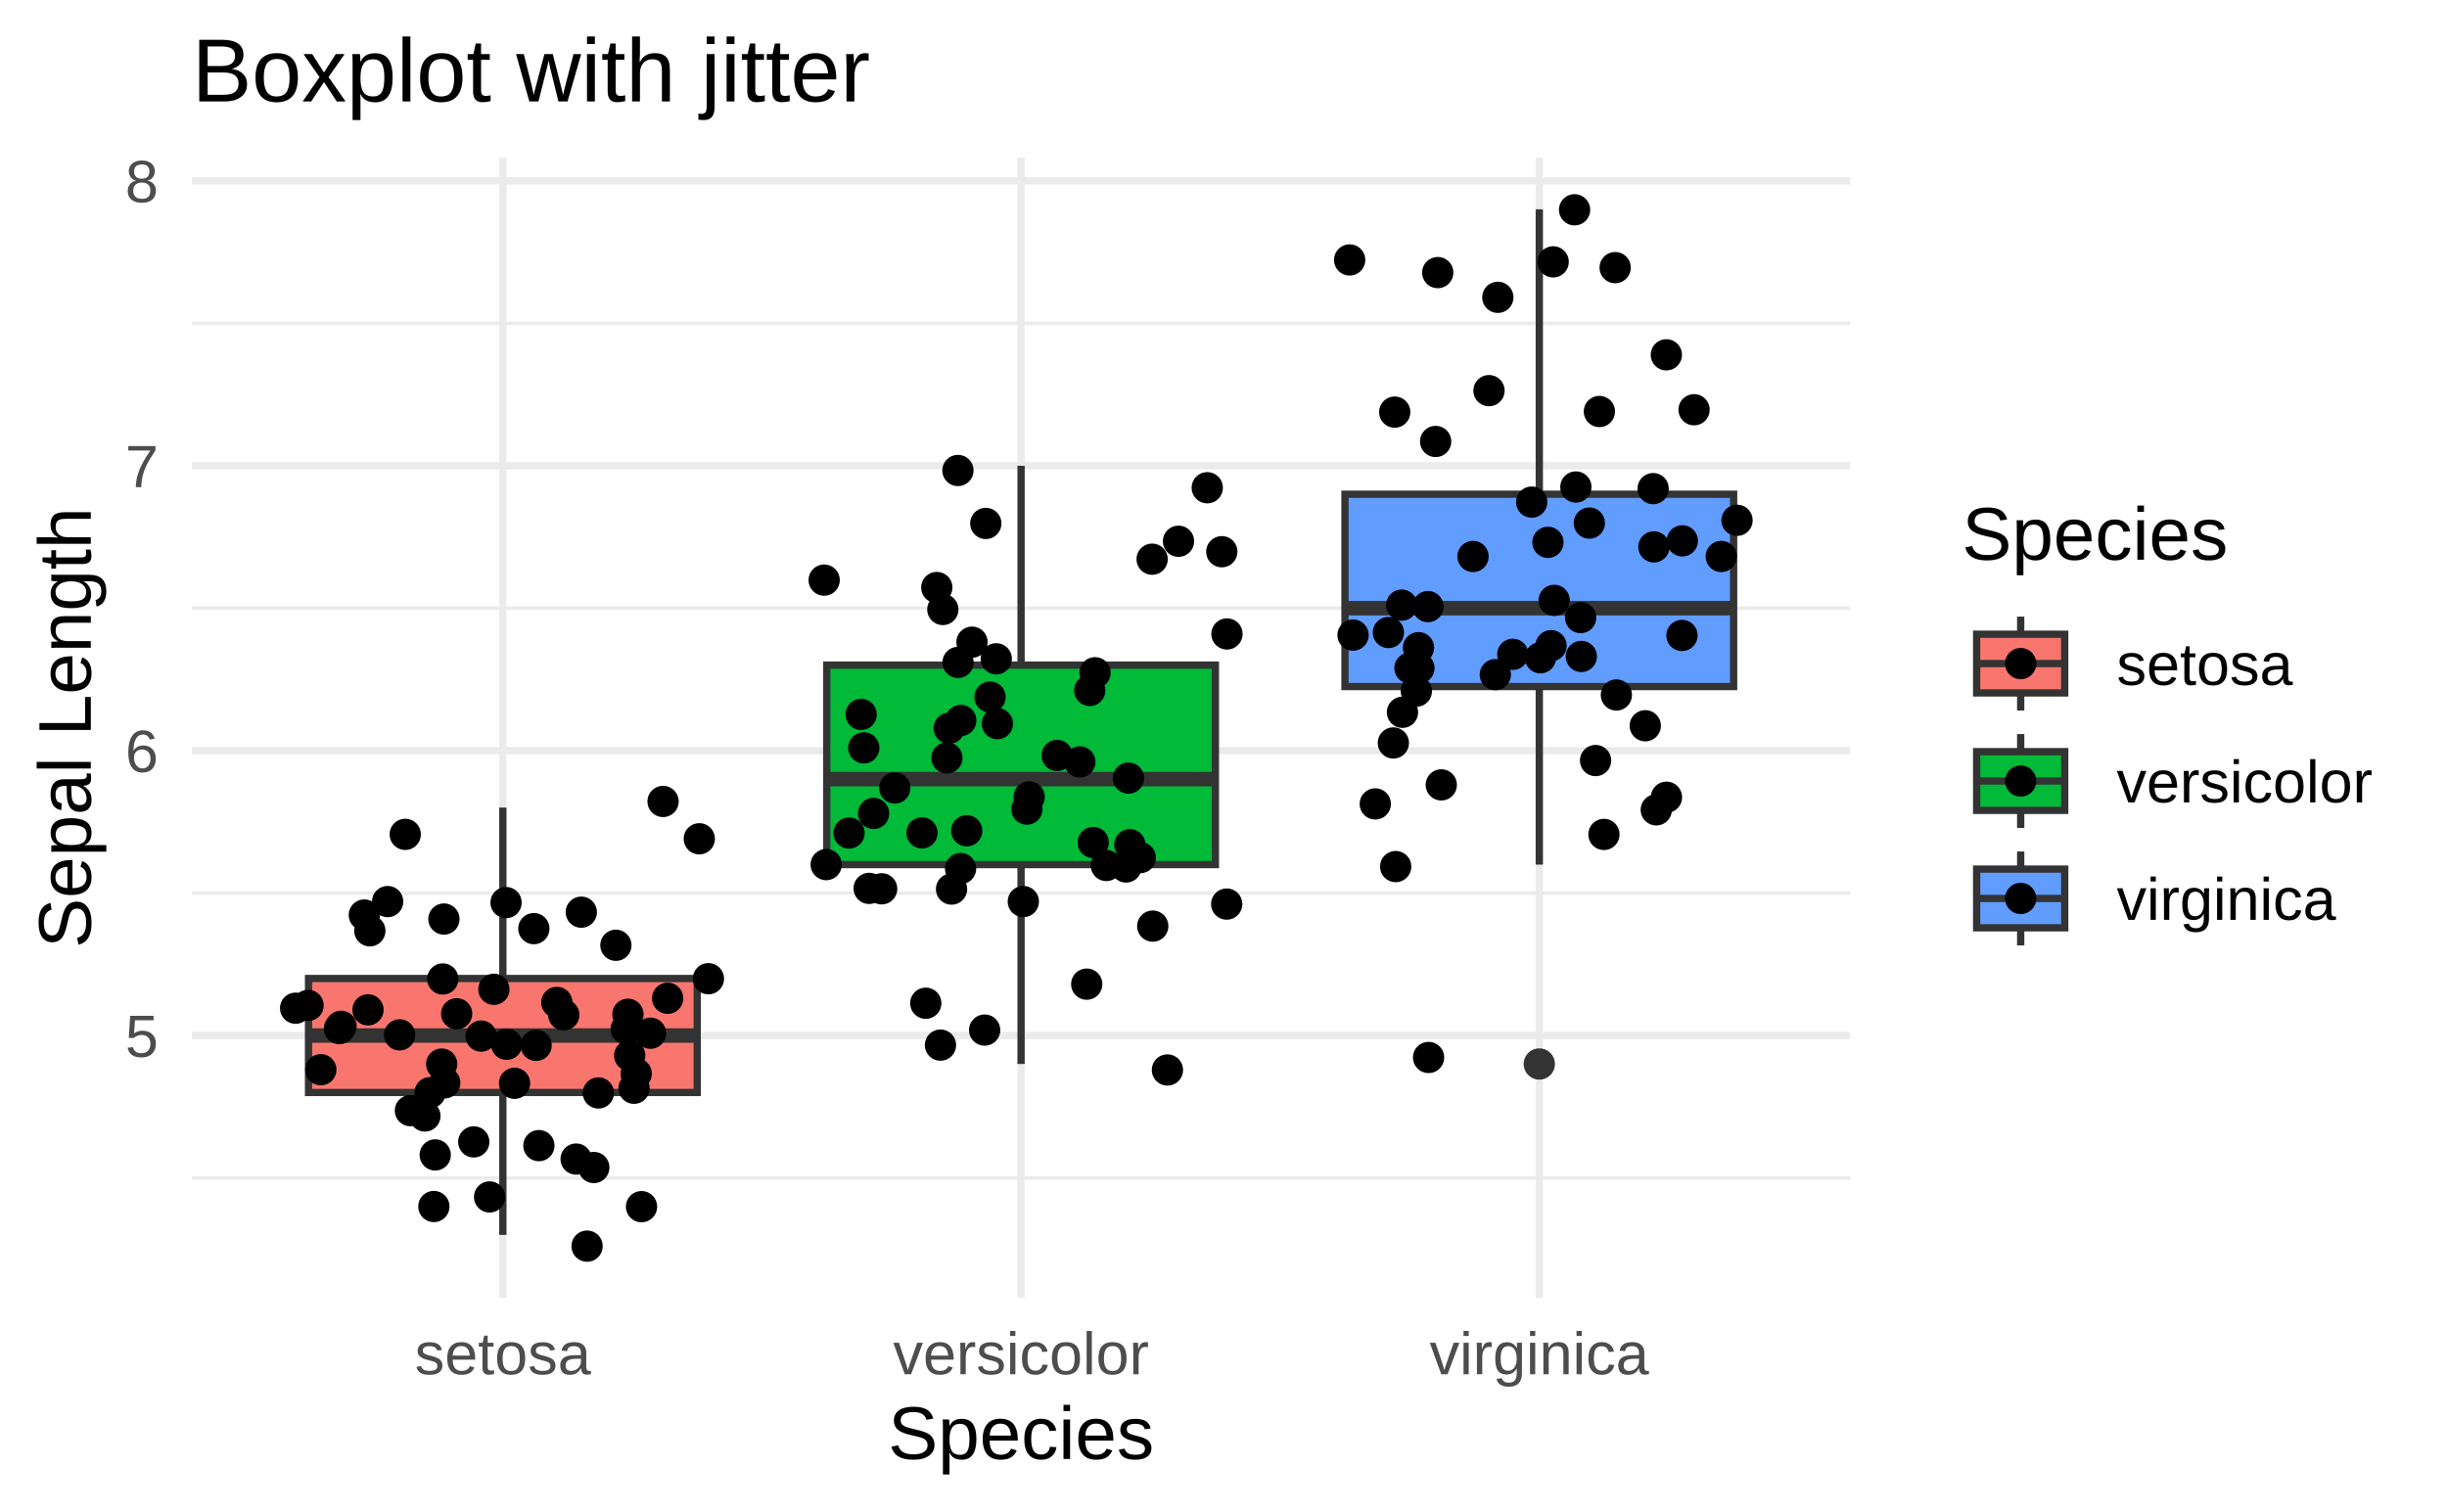
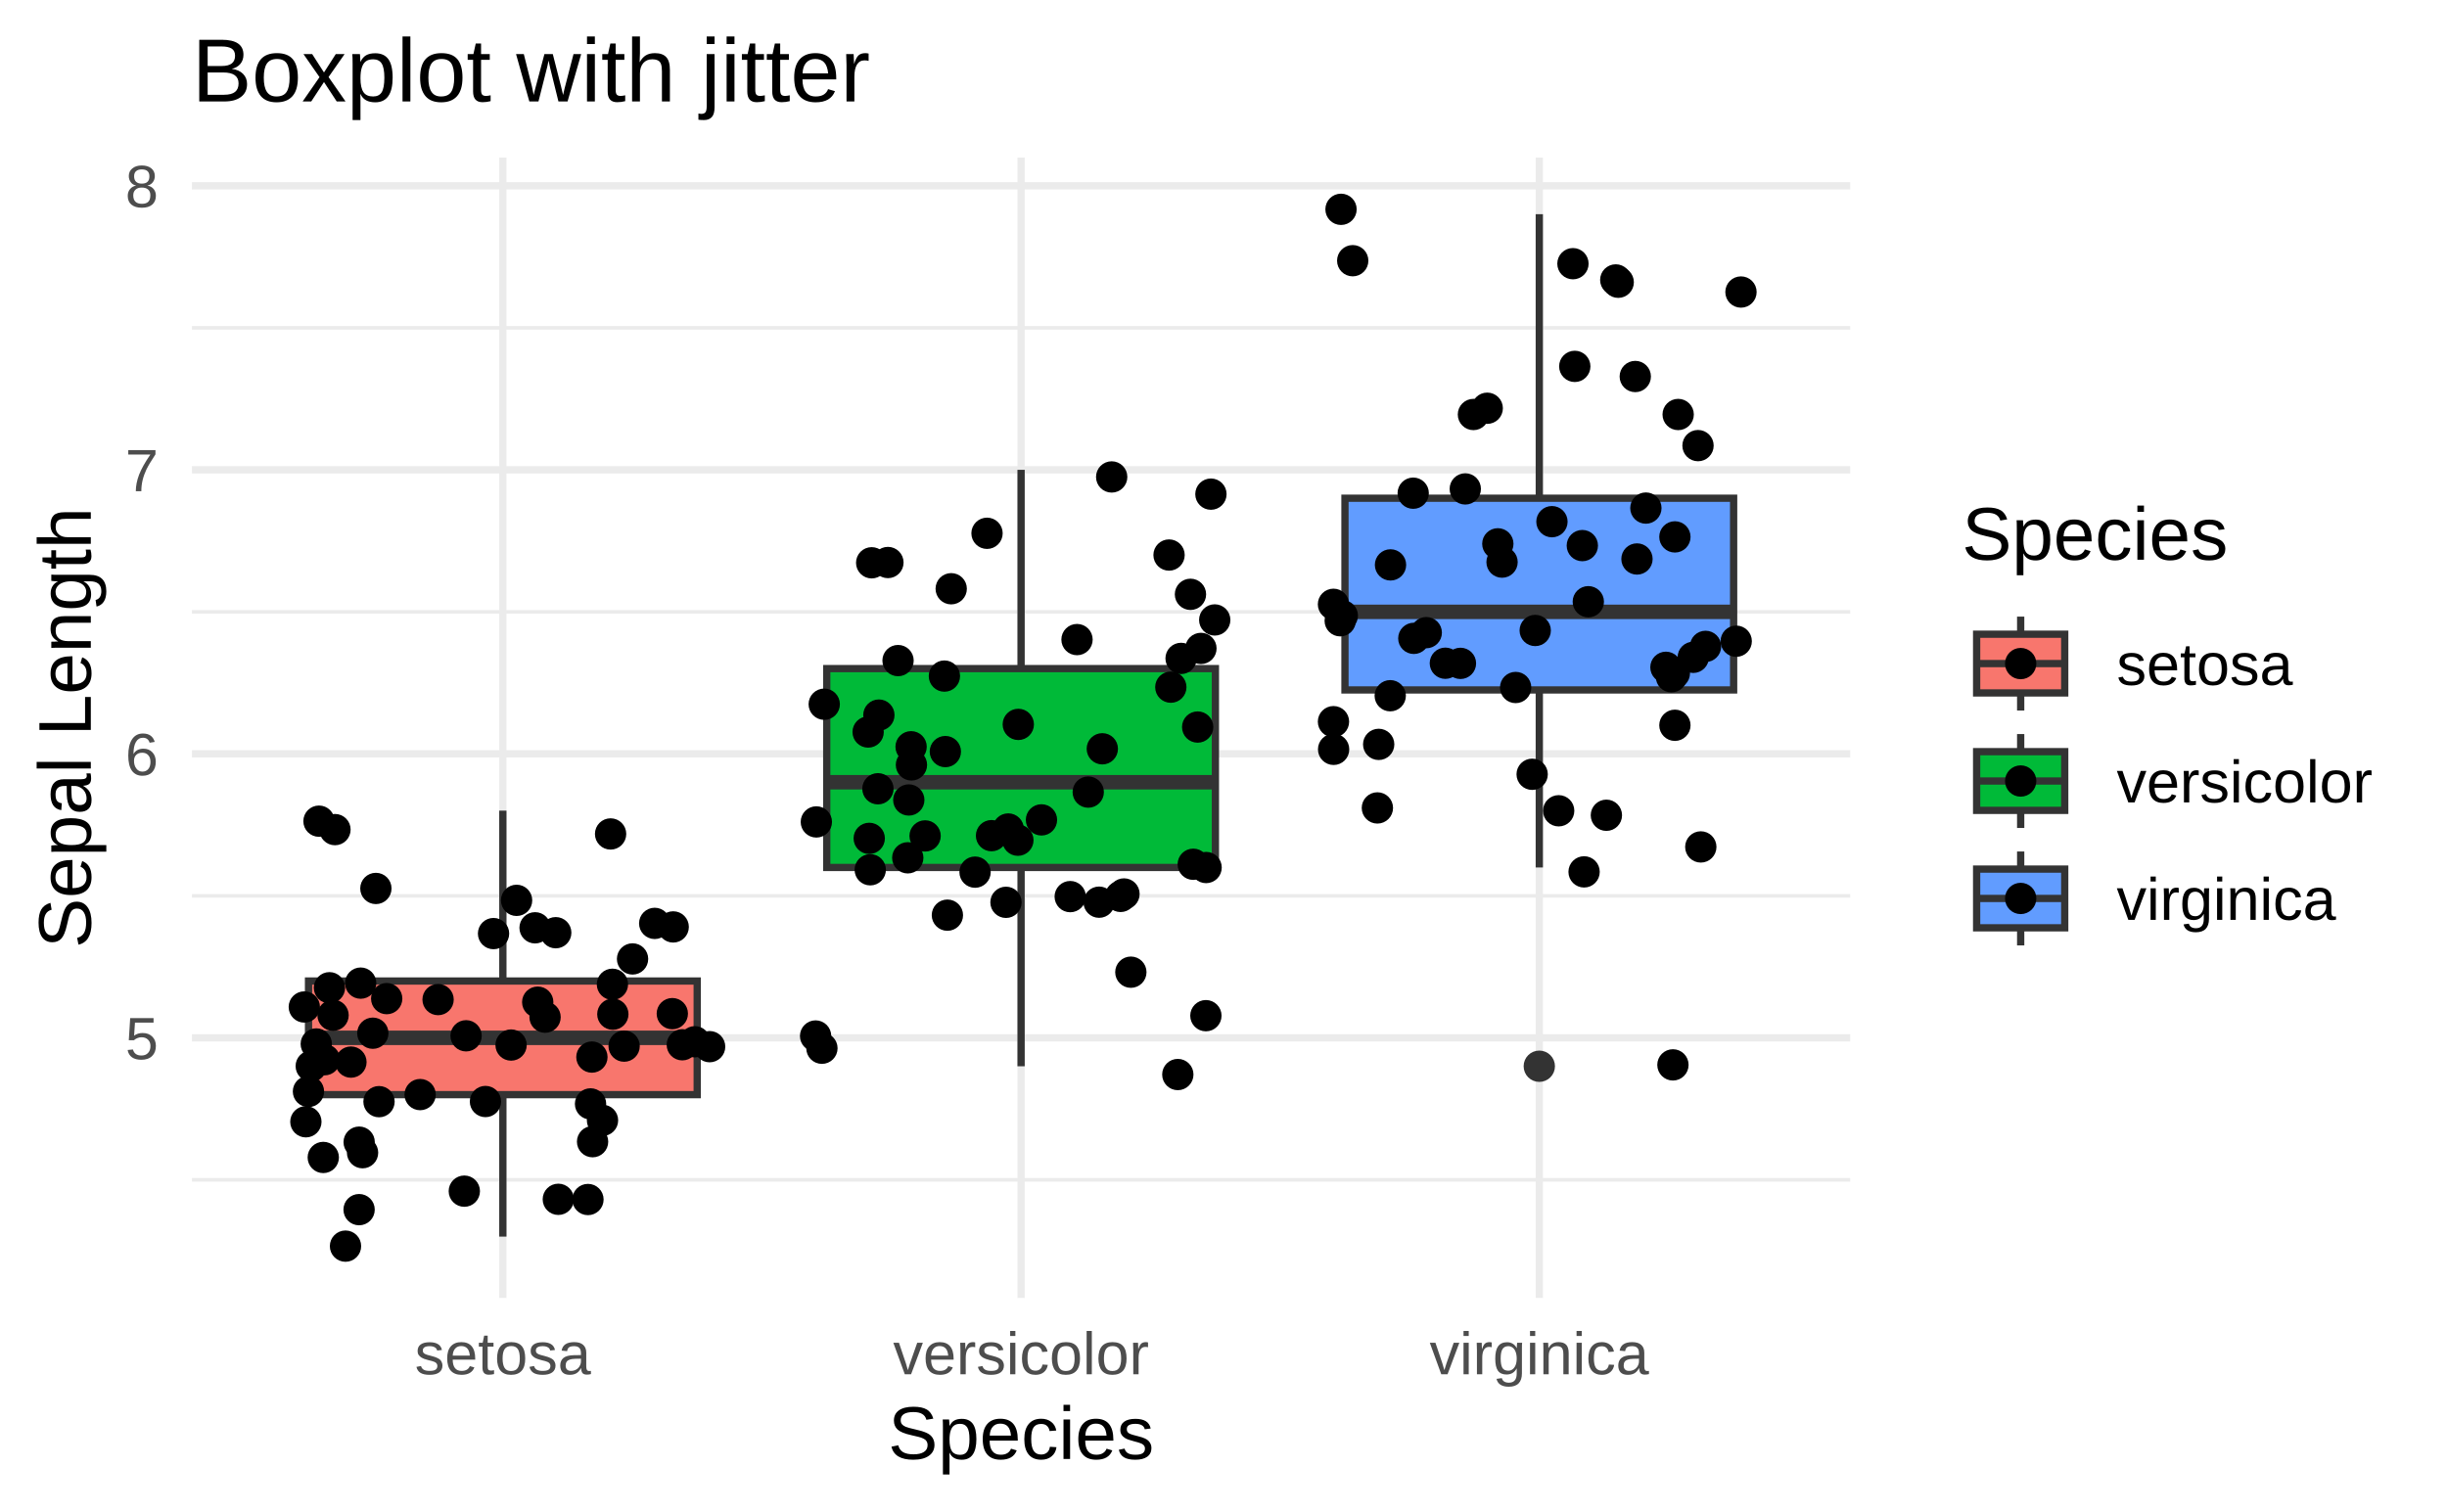
<svg xmlns="http://www.w3.org/2000/svg" width="360.00pt" height="222.48pt" viewBox="0 0 360.00 222.48">
  <g class="svglite">
    <defs>
      <style type="text/css">
    .svglite line, .svglite polyline, .svglite polygon, .svglite path, .svglite rect, .svglite circle {
      fill: none;
      stroke: #000000;
      stroke-linecap: round;
      stroke-linejoin: round;
      stroke-miterlimit: 10.00;
    }
    .svglite text {
      white-space: pre;
    }
    .svglite g.glyphgroup path {
      fill: inherit;
      stroke: none;
    }
  </style>
    </defs>
    <rect width="100%" height="100%" style="stroke: none; fill: #FFFFFF;" />
    <defs>
      <clipPath id="cpMC4wMHwzNjAuMDB8MC4wMHwyMjIuNDg=">
        <rect x="0.00" y="0.00" width="360.00" height="222.48" />
      </clipPath>
    </defs>
    <g clip-path="url(#cpMC4wMHwzNjAuMDB8MC4wMHwyMjIuNDg=)">
</g>
    <defs>
      <clipPath id="cpMjguMjR8MjcyLjIwfDIzLjE4fDE5MC45OA==">
        <rect x="28.24" y="23.18" width="243.97" height="167.81" />
      </clipPath>
    </defs>
    <g clip-path="url(#cpMjguMjR8MjcyLjIwfDIzLjE4fDE5MC45OA==)">
-       <polyline points="28.24,173.33 272.20,173.33 " style="stroke-width: 0.53; stroke: #EBEBEB; stroke-linecap: butt;" />
-       <polyline points="28.24,131.41 272.20,131.41 " style="stroke-width: 0.53; stroke: #EBEBEB; stroke-linecap: butt;" />
-       <polyline points="28.24,89.49 272.20,89.49 " style="stroke-width: 0.53; stroke: #EBEBEB; stroke-linecap: butt;" />
-       <polyline points="28.24,47.57 272.20,47.57 " style="stroke-width: 0.53; stroke: #EBEBEB; stroke-linecap: butt;" />
-       <polyline points="28.24,152.37 272.20,152.37 " style="stroke-width: 1.07; stroke: #EBEBEB; stroke-linecap: butt;" />
-       <polyline points="28.24,110.45 272.20,110.45 " style="stroke-width: 1.07; stroke: #EBEBEB; stroke-linecap: butt;" />
-       <polyline points="28.24,68.53 272.20,68.53 " style="stroke-width: 1.07; stroke: #EBEBEB; stroke-linecap: butt;" />
-       <polyline points="28.24,26.61 272.20,26.61 " style="stroke-width: 1.07; stroke: #EBEBEB; stroke-linecap: butt;" />
+       <polyline points="28.24,173.60 272.20,173.60 " style="stroke-width: 0.53; stroke: #EBEBEB; stroke-linecap: butt;" />
+       <polyline points="28.24,131.82 272.20,131.82 " style="stroke-width: 0.53; stroke: #EBEBEB; stroke-linecap: butt;" />
+       <polyline points="28.24,90.03 272.20,90.03 " style="stroke-width: 0.53; stroke: #EBEBEB; stroke-linecap: butt;" />
+       <polyline points="28.24,48.24 272.20,48.24 " style="stroke-width: 0.53; stroke: #EBEBEB; stroke-linecap: butt;" />
+       <polyline points="28.24,152.71 272.20,152.71 " style="stroke-width: 1.07; stroke: #EBEBEB; stroke-linecap: butt;" />
+       <polyline points="28.24,110.92 272.20,110.92 " style="stroke-width: 1.07; stroke: #EBEBEB; stroke-linecap: butt;" />
+       <polyline points="28.24,69.13 272.20,69.13 " style="stroke-width: 1.07; stroke: #EBEBEB; stroke-linecap: butt;" />
+       <polyline points="28.24,27.34 272.20,27.34 " style="stroke-width: 1.07; stroke: #EBEBEB; stroke-linecap: butt;" />
      <polyline points="73.98,190.98 73.98,23.18 " style="stroke-width: 1.07; stroke: #EBEBEB; stroke-linecap: butt;" />
      <polyline points="150.22,190.98 150.22,23.18 " style="stroke-width: 1.07; stroke: #EBEBEB; stroke-linecap: butt;" />
      <polyline points="226.46,190.98 226.46,23.18 " style="stroke-width: 1.07; stroke: #EBEBEB; stroke-linecap: butt;" />
-       <line x1="73.98" y1="143.98" x2="73.98" y2="118.83" style="stroke-width: 1.07; stroke: #333333; stroke-linecap: butt;" />
-       <line x1="73.98" y1="160.75" x2="73.98" y2="181.71" style="stroke-width: 1.07; stroke: #333333; stroke-linecap: butt;" />
-       <polygon points="45.39,143.98 45.39,160.75 102.57,160.75 102.57,143.98 45.39,143.98 " style="stroke-width: 1.07; stroke: #333333; stroke-linecap: butt; stroke-linejoin: miter; fill: #F8766D;" />
-       <line x1="45.39" y1="152.37" x2="102.57" y2="152.37" style="stroke-width: 2.13; stroke: #333333; stroke-linecap: butt; stroke-linejoin: miter;" />
-       <line x1="150.22" y1="97.87" x2="150.22" y2="68.53" style="stroke-width: 1.07; stroke: #333333; stroke-linecap: butt;" />
-       <line x1="150.22" y1="127.22" x2="150.22" y2="156.56" style="stroke-width: 1.07; stroke: #333333; stroke-linecap: butt;" />
-       <polygon points="121.63,97.87 121.63,127.22 178.81,127.22 178.81,97.87 121.63,97.87 " style="stroke-width: 1.07; stroke: #333333; stroke-linecap: butt; stroke-linejoin: miter; fill: #00BA38;" />
-       <line x1="121.63" y1="114.64" x2="178.81" y2="114.64" style="stroke-width: 2.13; stroke: #333333; stroke-linecap: butt; stroke-linejoin: miter;" />
-       <circle cx="226.46" cy="156.56" r="1.95" style="stroke-width: 0.71; stroke: #333333; fill: #333333;" />
-       <line x1="226.46" y1="72.72" x2="226.46" y2="30.80" style="stroke-width: 1.07; stroke: #333333; stroke-linecap: butt;" />
-       <line x1="226.46" y1="101.02" x2="226.46" y2="127.22" style="stroke-width: 1.07; stroke: #333333; stroke-linecap: butt;" />
-       <polygon points="197.87,72.72 197.87,101.02 255.05,101.02 255.05,72.72 197.87,72.72 " style="stroke-width: 1.07; stroke: #333333; stroke-linecap: butt; stroke-linejoin: miter; fill: #619CFF;" />
-       <line x1="197.87" y1="89.49" x2="255.05" y2="89.49" style="stroke-width: 2.13; stroke: #333333; stroke-linecap: butt; stroke-linejoin: miter;" />
-       <circle cx="54.14" cy="148.59" r="1.95" style="stroke-width: 0.71; fill: #000000;" />
-       <circle cx="93.60" cy="157.99" r="1.95" style="stroke-width: 0.71; fill: #000000;" />
-       <circle cx="60.38" cy="163.42" r="1.95" style="stroke-width: 0.71; fill: #000000;" />
-       <circle cx="69.70" cy="168.02" r="1.95" style="stroke-width: 0.71; fill: #000000;" />
-       <circle cx="50.18" cy="151.01" r="1.95" style="stroke-width: 0.71; fill: #000000;" />
-       <circle cx="53.60" cy="134.64" r="1.95" style="stroke-width: 0.71; fill: #000000;" />
-       <circle cx="64.03" cy="169.94" r="1.95" style="stroke-width: 0.71; fill: #000000;" />
-       <circle cx="49.94" cy="151.35" r="1.95" style="stroke-width: 0.71; fill: #000000;" />
-       <circle cx="72.03" cy="176.12" r="1.95" style="stroke-width: 0.71; fill: #000000;" />
-       <circle cx="64.98" cy="156.57" r="1.95" style="stroke-width: 0.71; fill: #000000;" />
-       <circle cx="54.41" cy="136.96" r="1.95" style="stroke-width: 0.71; fill: #000000;" />
-       <circle cx="65.43" cy="159.33" r="1.95" style="stroke-width: 0.71; fill: #000000;" />
-       <circle cx="88.03" cy="160.82" r="1.95" style="stroke-width: 0.71; fill: #000000;" />
-       <circle cx="86.37" cy="183.36" r="1.95" style="stroke-width: 0.71; fill: #000000;" />
-       <circle cx="97.55" cy="117.93" r="1.95" style="stroke-width: 0.71; fill: #000000;" />
-       <circle cx="59.62" cy="122.77" r="1.95" style="stroke-width: 0.71; fill: #000000;" />
-       <circle cx="85.52" cy="134.22" r="1.95" style="stroke-width: 0.71; fill: #000000;" />
-       <circle cx="43.49" cy="148.35" r="1.95" style="stroke-width: 0.71; fill: #000000;" />
-       <circle cx="102.88" cy="123.42" r="1.95" style="stroke-width: 0.71; fill: #000000;" />
-       <circle cx="45.32" cy="147.94" r="1.95" style="stroke-width: 0.71; fill: #000000;" />
-       <circle cx="65.31" cy="135.23" r="1.95" style="stroke-width: 0.71; fill: #000000;" />
-       <circle cx="67.18" cy="149.17" r="1.95" style="stroke-width: 0.71; fill: #000000;" />
-       <circle cx="79.28" cy="168.57" r="1.95" style="stroke-width: 0.71; fill: #000000;" />
-       <circle cx="92.38" cy="149.24" r="1.95" style="stroke-width: 0.71; fill: #000000;" />
-       <circle cx="93.28" cy="160.13" r="1.95" style="stroke-width: 0.71; fill: #000000;" />
-       <circle cx="78.87" cy="153.82" r="1.95" style="stroke-width: 0.71; fill: #000000;" />
-       <circle cx="74.54" cy="153.66" r="1.95" style="stroke-width: 0.71; fill: #000000;" />
-       <circle cx="65.14" cy="144.05" r="1.95" style="stroke-width: 0.71; fill: #000000;" />
-       <circle cx="72.66" cy="145.57" r="1.95" style="stroke-width: 0.71; fill: #000000;" />
-       <circle cx="62.51" cy="164.21" r="1.95" style="stroke-width: 0.71; fill: #000000;" />
-       <circle cx="75.70" cy="159.40" r="1.95" style="stroke-width: 0.71; fill: #000000;" />
-       <circle cx="78.54" cy="136.64" r="1.95" style="stroke-width: 0.71; fill: #000000;" />
-       <circle cx="104.22" cy="144.01" r="1.95" style="stroke-width: 0.71; fill: #000000;" />
-       <circle cx="74.45" cy="132.81" r="1.95" style="stroke-width: 0.71; fill: #000000;" />
-       <circle cx="47.20" cy="157.40" r="1.95" style="stroke-width: 0.71; fill: #000000;" />
-       <circle cx="92.13" cy="151.40" r="1.95" style="stroke-width: 0.71; fill: #000000;" />
-       <circle cx="57.03" cy="132.66" r="1.95" style="stroke-width: 0.71; fill: #000000;" />
-       <circle cx="92.64" cy="155.31" r="1.95" style="stroke-width: 0.71; fill: #000000;" />
-       <circle cx="63.83" cy="177.53" r="1.95" style="stroke-width: 0.71; fill: #000000;" />
-       <circle cx="82.94" cy="149.33" r="1.95" style="stroke-width: 0.71; fill: #000000;" />
-       <circle cx="70.78" cy="152.45" r="1.95" style="stroke-width: 0.71; fill: #000000;" />
-       <circle cx="87.36" cy="171.79" r="1.95" style="stroke-width: 0.71; fill: #000000;" />
-       <circle cx="94.38" cy="177.55" r="1.95" style="stroke-width: 0.71; fill: #000000;" />
-       <circle cx="58.79" cy="152.27" r="1.95" style="stroke-width: 0.71; fill: #000000;" />
-       <circle cx="98.22" cy="146.89" r="1.95" style="stroke-width: 0.71; fill: #000000;" />
-       <circle cx="63.27" cy="160.78" r="1.95" style="stroke-width: 0.71; fill: #000000;" />
-       <circle cx="81.92" cy="147.50" r="1.95" style="stroke-width: 0.71; fill: #000000;" />
-       <circle cx="84.76" cy="170.55" r="1.95" style="stroke-width: 0.71; fill: #000000;" />
-       <circle cx="90.61" cy="139.09" r="1.95" style="stroke-width: 0.71; fill: #000000;" />
-       <circle cx="95.70" cy="152.03" r="1.95" style="stroke-width: 0.71; fill: #000000;" />
-       <circle cx="140.93" cy="69.23" r="1.95" style="stroke-width: 0.71; fill: #000000;" />
-       <circle cx="143.00" cy="94.49" r="1.95" style="stroke-width: 0.71; fill: #000000;" />
-       <circle cx="177.61" cy="71.77" r="1.95" style="stroke-width: 0.71; fill: #000000;" />
-       <circle cx="150.55" cy="132.66" r="1.95" style="stroke-width: 0.71; fill: #000000;" />
-       <circle cx="138.71" cy="89.68" r="1.95" style="stroke-width: 0.71; fill: #000000;" />
-       <circle cx="160.83" cy="123.97" r="1.95" style="stroke-width: 0.71; fill: #000000;" />
-       <circle cx="161.10" cy="98.99" r="1.95" style="stroke-width: 0.71; fill: #000000;" />
-       <circle cx="171.75" cy="157.44" r="1.95" style="stroke-width: 0.71; fill: #000000;" />
-       <circle cx="121.25" cy="85.36" r="1.95" style="stroke-width: 0.71; fill: #000000;" />
-       <circle cx="159.88" cy="144.81" r="1.95" style="stroke-width: 0.71; fill: #000000;" />
-       <circle cx="144.86" cy="151.57" r="1.95" style="stroke-width: 0.71; fill: #000000;" />
-       <circle cx="166.02" cy="114.49" r="1.95" style="stroke-width: 0.71; fill: #000000;" />
-       <circle cx="155.53" cy="111.16" r="1.95" style="stroke-width: 0.71; fill: #000000;" />
-       <circle cx="126.69" cy="105.12" r="1.95" style="stroke-width: 0.71; fill: #000000;" />
-       <circle cx="165.67" cy="127.57" r="1.95" style="stroke-width: 0.71; fill: #000000;" />
-       <circle cx="169.50" cy="82.28" r="1.95" style="stroke-width: 0.71; fill: #000000;" />
-       <circle cx="141.32" cy="127.80" r="1.95" style="stroke-width: 0.71; fill: #000000;" />
-       <circle cx="151.07" cy="119.05" r="1.95" style="stroke-width: 0.71; fill: #000000;" />
-       <circle cx="160.32" cy="101.59" r="1.95" style="stroke-width: 0.71; fill: #000000;" />
-       <circle cx="167.75" cy="126.19" r="1.95" style="stroke-width: 0.71; fill: #000000;" />
-       <circle cx="131.64" cy="115.94" r="1.95" style="stroke-width: 0.71; fill: #000000;" />
-       <circle cx="146.73" cy="106.48" r="1.95" style="stroke-width: 0.71; fill: #000000;" />
-       <circle cx="146.57" cy="96.94" r="1.95" style="stroke-width: 0.71; fill: #000000;" />
-       <circle cx="139.64" cy="107.15" r="1.95" style="stroke-width: 0.71; fill: #000000;" />
-       <circle cx="180.51" cy="93.28" r="1.95" style="stroke-width: 0.71; fill: #000000;" />
-       <circle cx="137.82" cy="86.45" r="1.95" style="stroke-width: 0.71; fill: #000000;" />
-       <circle cx="145.03" cy="77.02" r="1.95" style="stroke-width: 0.71; fill: #000000;" />
-       <circle cx="173.38" cy="79.64" r="1.95" style="stroke-width: 0.71; fill: #000000;" />
-       <circle cx="127.08" cy="110.04" r="1.95" style="stroke-width: 0.71; fill: #000000;" />
-       <circle cx="124.91" cy="122.57" r="1.95" style="stroke-width: 0.71; fill: #000000;" />
-       <circle cx="139.99" cy="130.82" r="1.95" style="stroke-width: 0.71; fill: #000000;" />
-       <circle cx="180.47" cy="133.03" r="1.95" style="stroke-width: 0.71; fill: #000000;" />
-       <circle cx="151.41" cy="117.26" r="1.95" style="stroke-width: 0.71; fill: #000000;" />
-       <circle cx="139.31" cy="111.52" r="1.95" style="stroke-width: 0.71; fill: #000000;" />
-       <circle cx="169.59" cy="136.27" r="1.95" style="stroke-width: 0.71; fill: #000000;" />
-       <circle cx="158.86" cy="112.11" r="1.95" style="stroke-width: 0.71; fill: #000000;" />
-       <circle cx="179.75" cy="81.18" r="1.95" style="stroke-width: 0.71; fill: #000000;" />
-       <circle cx="140.95" cy="97.47" r="1.95" style="stroke-width: 0.71; fill: #000000;" />
-       <circle cx="121.55" cy="127.22" r="1.95" style="stroke-width: 0.71; fill: #000000;" />
-       <circle cx="129.71" cy="130.78" r="1.95" style="stroke-width: 0.71; fill: #000000;" />
-       <circle cx="127.87" cy="130.72" r="1.95" style="stroke-width: 0.71; fill: #000000;" />
-       <circle cx="141.35" cy="106.01" r="1.95" style="stroke-width: 0.71; fill: #000000;" />
-       <circle cx="128.52" cy="119.69" r="1.95" style="stroke-width: 0.71; fill: #000000;" />
-       <circle cx="138.36" cy="153.78" r="1.95" style="stroke-width: 0.71; fill: #000000;" />
-       <circle cx="162.76" cy="127.35" r="1.95" style="stroke-width: 0.71; fill: #000000;" />
-       <circle cx="166.22" cy="124.29" r="1.95" style="stroke-width: 0.71; fill: #000000;" />
-       <circle cx="135.64" cy="122.55" r="1.95" style="stroke-width: 0.71; fill: #000000;" />
-       <circle cx="145.65" cy="102.57" r="1.95" style="stroke-width: 0.71; fill: #000000;" />
-       <circle cx="136.20" cy="147.62" r="1.95" style="stroke-width: 0.71; fill: #000000;" />
-       <circle cx="142.22" cy="122.24" r="1.95" style="stroke-width: 0.71; fill: #000000;" />
-       <circle cx="232.64" cy="96.59" r="1.95" style="stroke-width: 0.71; fill: #000000;" />
-       <circle cx="202.33" cy="118.29" r="1.95" style="stroke-width: 0.71; fill: #000000;" />
-       <circle cx="211.21" cy="64.96" r="1.95" style="stroke-width: 0.71; fill: #000000;" />
-       <circle cx="208.75" cy="98.31" r="1.95" style="stroke-width: 0.71; fill: #000000;" />
-       <circle cx="232.54" cy="90.87" r="1.95" style="stroke-width: 0.71; fill: #000000;" />
-       <circle cx="220.36" cy="43.75" r="1.95" style="stroke-width: 0.71; fill: #000000;" />
-       <circle cx="210.17" cy="155.60" r="1.95" style="stroke-width: 0.71; fill: #000000;" />
-       <circle cx="219.06" cy="57.48" r="1.95" style="stroke-width: 0.71; fill: #000000;" />
-       <circle cx="227.73" cy="79.80" r="1.95" style="stroke-width: 0.71; fill: #000000;" />
-       <circle cx="235.30" cy="60.55" r="1.95" style="stroke-width: 0.71; fill: #000000;" />
-       <circle cx="206.22" cy="89.04" r="1.95" style="stroke-width: 0.71; fill: #000000;" />
-       <circle cx="228.19" cy="95.01" r="1.95" style="stroke-width: 0.71; fill: #000000;" />
-       <circle cx="233.82" cy="76.97" r="1.95" style="stroke-width: 0.71; fill: #000000;" />
-       <circle cx="235.97" cy="122.78" r="1.95" style="stroke-width: 0.71; fill: #000000;" />
-       <circle cx="245.17" cy="117.31" r="1.95" style="stroke-width: 0.71; fill: #000000;" />
-       <circle cx="199.06" cy="93.45" r="1.95" style="stroke-width: 0.71; fill: #000000;" />
-       <circle cx="210.08" cy="89.26" r="1.95" style="stroke-width: 0.71; fill: #000000;" />
-       <circle cx="211.52" cy="40.11" r="1.95" style="stroke-width: 0.71; fill: #000000;" />
-       <circle cx="237.62" cy="39.38" r="1.95" style="stroke-width: 0.71; fill: #000000;" />
-       <circle cx="204.99" cy="109.32" r="1.95" style="stroke-width: 0.71; fill: #000000;" />
-       <circle cx="225.34" cy="73.88" r="1.95" style="stroke-width: 0.71; fill: #000000;" />
-       <circle cx="205.33" cy="127.51" r="1.95" style="stroke-width: 0.71; fill: #000000;" />
-       <circle cx="198.56" cy="38.25" r="1.95" style="stroke-width: 0.71; fill: #000000;" />
-       <circle cx="226.63" cy="96.78" r="1.95" style="stroke-width: 0.71; fill: #000000;" />
-       <circle cx="253.23" cy="81.88" r="1.95" style="stroke-width: 0.71; fill: #000000;" />
-       <circle cx="205.19" cy="60.64" r="1.95" style="stroke-width: 0.71; fill: #000000;" />
-       <circle cx="237.80" cy="102.26" r="1.95" style="stroke-width: 0.71; fill: #000000;" />
-       <circle cx="206.33" cy="104.81" r="1.95" style="stroke-width: 0.71; fill: #000000;" />
-       <circle cx="247.45" cy="93.50" r="1.95" style="stroke-width: 0.71; fill: #000000;" />
-       <circle cx="249.23" cy="60.29" r="1.95" style="stroke-width: 0.71; fill: #000000;" />
-       <circle cx="245.15" cy="52.21" r="1.95" style="stroke-width: 0.71; fill: #000000;" />
-       <circle cx="231.65" cy="30.87" r="1.95" style="stroke-width: 0.71; fill: #000000;" />
-       <circle cx="204.26" cy="93.07" r="1.95" style="stroke-width: 0.71; fill: #000000;" />
-       <circle cx="219.99" cy="99.27" r="1.95" style="stroke-width: 0.71; fill: #000000;" />
-       <circle cx="242.05" cy="106.79" r="1.95" style="stroke-width: 0.71; fill: #000000;" />
-       <circle cx="228.50" cy="38.53" r="1.95" style="stroke-width: 0.71; fill: #000000;" />
-       <circle cx="207.43" cy="98.30" r="1.95" style="stroke-width: 0.71; fill: #000000;" />
-       <circle cx="208.69" cy="95.30" r="1.95" style="stroke-width: 0.71; fill: #000000;" />
-       <circle cx="234.74" cy="111.91" r="1.95" style="stroke-width: 0.71; fill: #000000;" />
-       <circle cx="243.21" cy="71.90" r="1.95" style="stroke-width: 0.71; fill: #000000;" />
-       <circle cx="247.50" cy="79.58" r="1.95" style="stroke-width: 0.71; fill: #000000;" />
-       <circle cx="231.84" cy="71.66" r="1.95" style="stroke-width: 0.71; fill: #000000;" />
-       <circle cx="243.67" cy="119.16" r="1.95" style="stroke-width: 0.71; fill: #000000;" />
-       <circle cx="255.55" cy="76.56" r="1.95" style="stroke-width: 0.71; fill: #000000;" />
-       <circle cx="216.71" cy="81.88" r="1.95" style="stroke-width: 0.71; fill: #000000;" />
-       <circle cx="243.32" cy="80.47" r="1.95" style="stroke-width: 0.71; fill: #000000;" />
-       <circle cx="222.56" cy="96.28" r="1.95" style="stroke-width: 0.71; fill: #000000;" />
-       <circle cx="228.65" cy="88.34" r="1.95" style="stroke-width: 0.71; fill: #000000;" />
-       <circle cx="208.37" cy="101.70" r="1.95" style="stroke-width: 0.71; fill: #000000;" />
-       <circle cx="212.04" cy="115.49" r="1.95" style="stroke-width: 0.71; fill: #000000;" />
+       <line x1="73.98" y1="144.35" x2="73.98" y2="119.28" style="stroke-width: 1.07; stroke: #333333; stroke-linecap: butt;" />
+       <line x1="73.98" y1="161.07" x2="73.98" y2="181.96" style="stroke-width: 1.07; stroke: #333333; stroke-linecap: butt;" />
+       <polygon points="45.39,144.35 45.39,161.07 102.57,161.07 102.57,144.35 45.39,144.35 " style="stroke-width: 1.07; stroke: #333333; stroke-linecap: butt; stroke-linejoin: miter; fill: #F8766D;" />
+       <line x1="45.39" y1="152.71" x2="102.57" y2="152.71" style="stroke-width: 2.13; stroke: #333333; stroke-linecap: butt; stroke-linejoin: miter;" />
+       <line x1="150.22" y1="98.38" x2="150.22" y2="69.13" style="stroke-width: 1.07; stroke: #333333; stroke-linecap: butt;" />
+       <line x1="150.22" y1="127.64" x2="150.22" y2="156.89" style="stroke-width: 1.07; stroke: #333333; stroke-linecap: butt;" />
+       <polygon points="121.63,98.38 121.63,127.64 178.81,127.64 178.81,98.38 121.63,98.38 " style="stroke-width: 1.07; stroke: #333333; stroke-linecap: butt; stroke-linejoin: miter; fill: #00BA38;" />
+       <line x1="121.63" y1="115.10" x2="178.81" y2="115.10" style="stroke-width: 2.13; stroke: #333333; stroke-linecap: butt; stroke-linejoin: miter;" />
+       <circle cx="226.46" cy="156.89" r="1.95" style="stroke-width: 0.71; stroke: #333333; fill: #333333;" />
+       <line x1="226.46" y1="73.31" x2="226.46" y2="31.52" style="stroke-width: 1.07; stroke: #333333; stroke-linecap: butt;" />
+       <line x1="226.46" y1="101.52" x2="226.46" y2="127.64" style="stroke-width: 1.07; stroke: #333333; stroke-linecap: butt;" />
+       <polygon points="197.87,73.31 197.87,101.52 255.05,101.52 255.05,73.31 197.87,73.31 " style="stroke-width: 1.07; stroke: #333333; stroke-linecap: butt; stroke-linejoin: miter; fill: #619CFF;" />
+       <line x1="197.87" y1="90.03" x2="255.05" y2="90.03" style="stroke-width: 2.13; stroke: #333333; stroke-linecap: butt; stroke-linejoin: miter;" />
+       <circle cx="98.91" cy="149.15" r="1.95" style="stroke-width: 0.71; fill: #000000;" />
+       <circle cx="45.79" cy="156.87" r="1.95" style="stroke-width: 0.71; fill: #000000;" />
+       <circle cx="88.64" cy="164.85" r="1.95" style="stroke-width: 0.71; fill: #000000;" />
+       <circle cx="52.84" cy="168.06" r="1.95" style="stroke-width: 0.71; fill: #000000;" />
+       <circle cx="91.82" cy="153.93" r="1.95" style="stroke-width: 0.71; fill: #000000;" />
+       <circle cx="78.72" cy="136.52" r="1.95" style="stroke-width: 0.71; fill: #000000;" />
+       <circle cx="47.56" cy="170.31" r="1.95" style="stroke-width: 0.71; fill: #000000;" />
+       <circle cx="102.22" cy="153.29" r="1.95" style="stroke-width: 0.71; fill: #000000;" />
+       <circle cx="52.83" cy="177.99" r="1.95" style="stroke-width: 0.71; fill: #000000;" />
+       <circle cx="87.08" cy="155.54" r="1.95" style="stroke-width: 0.71; fill: #000000;" />
+       <circle cx="99.04" cy="136.39" r="1.95" style="stroke-width: 0.71; fill: #000000;" />
+       <circle cx="45.38" cy="160.60" r="1.95" style="stroke-width: 0.71; fill: #000000;" />
+       <circle cx="86.88" cy="162.43" r="1.95" style="stroke-width: 0.71; fill: #000000;" />
+       <circle cx="50.83" cy="183.36" r="1.95" style="stroke-width: 0.71; fill: #000000;" />
+       <circle cx="46.93" cy="120.83" r="1.95" style="stroke-width: 0.71; fill: #000000;" />
+       <circle cx="49.28" cy="122.07" r="1.95" style="stroke-width: 0.71; fill: #000000;" />
+       <circle cx="72.61" cy="137.37" r="1.95" style="stroke-width: 0.71; fill: #000000;" />
+       <circle cx="80.19" cy="149.67" r="1.95" style="stroke-width: 0.71; fill: #000000;" />
+       <circle cx="89.83" cy="122.71" r="1.95" style="stroke-width: 0.71; fill: #000000;" />
+       <circle cx="44.77" cy="148.17" r="1.95" style="stroke-width: 0.71; fill: #000000;" />
+       <circle cx="81.76" cy="137.24" r="1.95" style="stroke-width: 0.71; fill: #000000;" />
+       <circle cx="90.16" cy="149.23" r="1.95" style="stroke-width: 0.71; fill: #000000;" />
+       <circle cx="87.18" cy="167.99" r="1.95" style="stroke-width: 0.71; fill: #000000;" />
+       <circle cx="64.45" cy="147.08" r="1.95" style="stroke-width: 0.71; fill: #000000;" />
+       <circle cx="61.81" cy="161.06" r="1.95" style="stroke-width: 0.71; fill: #000000;" />
+       <circle cx="54.85" cy="152.03" r="1.95" style="stroke-width: 0.71; fill: #000000;" />
+       <circle cx="75.19" cy="153.77" r="1.95" style="stroke-width: 0.71; fill: #000000;" />
+       <circle cx="90.10" cy="144.83" r="1.95" style="stroke-width: 0.71; fill: #000000;" />
+       <circle cx="48.47" cy="145.34" r="1.95" style="stroke-width: 0.71; fill: #000000;" />
+       <circle cx="45.00" cy="165.06" r="1.95" style="stroke-width: 0.71; fill: #000000;" />
+       <circle cx="55.76" cy="162.10" r="1.95" style="stroke-width: 0.71; fill: #000000;" />
+       <circle cx="96.32" cy="135.87" r="1.95" style="stroke-width: 0.71; fill: #000000;" />
+       <circle cx="53.06" cy="144.66" r="1.95" style="stroke-width: 0.71; fill: #000000;" />
+       <circle cx="55.30" cy="130.73" r="1.95" style="stroke-width: 0.71; fill: #000000;" />
+       <circle cx="47.75" cy="155.93" r="1.95" style="stroke-width: 0.71; fill: #000000;" />
+       <circle cx="46.53" cy="153.61" r="1.95" style="stroke-width: 0.71; fill: #000000;" />
+       <circle cx="76.00" cy="132.48" r="1.95" style="stroke-width: 0.71; fill: #000000;" />
+       <circle cx="51.63" cy="156.28" r="1.95" style="stroke-width: 0.71; fill: #000000;" />
+       <circle cx="86.50" cy="176.50" r="1.95" style="stroke-width: 0.71; fill: #000000;" />
+       <circle cx="49.00" cy="149.39" r="1.95" style="stroke-width: 0.71; fill: #000000;" />
+       <circle cx="104.40" cy="154.01" r="1.95" style="stroke-width: 0.71; fill: #000000;" />
+       <circle cx="68.31" cy="175.27" r="1.95" style="stroke-width: 0.71; fill: #000000;" />
+       <circle cx="82.14" cy="176.47" r="1.95" style="stroke-width: 0.71; fill: #000000;" />
+       <circle cx="100.38" cy="153.73" r="1.95" style="stroke-width: 0.71; fill: #000000;" />
+       <circle cx="56.89" cy="146.94" r="1.95" style="stroke-width: 0.71; fill: #000000;" />
+       <circle cx="71.42" cy="162.08" r="1.95" style="stroke-width: 0.71; fill: #000000;" />
+       <circle cx="79.11" cy="147.46" r="1.95" style="stroke-width: 0.71; fill: #000000;" />
+       <circle cx="53.34" cy="169.61" r="1.95" style="stroke-width: 0.71; fill: #000000;" />
+       <circle cx="93.06" cy="141.10" r="1.95" style="stroke-width: 0.71; fill: #000000;" />
+       <circle cx="68.57" cy="152.41" r="1.95" style="stroke-width: 0.71; fill: #000000;" />
+       <circle cx="163.55" cy="70.18" r="1.95" style="stroke-width: 0.71; fill: #000000;" />
+       <circle cx="158.45" cy="94.11" r="1.95" style="stroke-width: 0.71; fill: #000000;" />
+       <circle cx="178.15" cy="72.71" r="1.95" style="stroke-width: 0.71; fill: #000000;" />
+       <circle cx="161.70" cy="132.75" r="1.95" style="stroke-width: 0.71; fill: #000000;" />
+       <circle cx="178.71" cy="91.22" r="1.95" style="stroke-width: 0.71; fill: #000000;" />
+       <circle cx="148.33" cy="121.98" r="1.95" style="stroke-width: 0.71; fill: #000000;" />
+       <circle cx="132.12" cy="97.20" r="1.95" style="stroke-width: 0.71; fill: #000000;" />
+       <circle cx="173.28" cy="158.11" r="1.95" style="stroke-width: 0.71; fill: #000000;" />
+       <circle cx="175.14" cy="87.45" r="1.95" style="stroke-width: 0.71; fill: #000000;" />
+       <circle cx="166.37" cy="143.05" r="1.95" style="stroke-width: 0.71; fill: #000000;" />
+       <circle cx="120.92" cy="154.24" r="1.95" style="stroke-width: 0.71; fill: #000000;" />
+       <circle cx="129.16" cy="116.06" r="1.95" style="stroke-width: 0.71; fill: #000000;" />
+       <circle cx="139.08" cy="110.59" r="1.95" style="stroke-width: 0.71; fill: #000000;" />
+       <circle cx="127.72" cy="107.71" r="1.95" style="stroke-width: 0.71; fill: #000000;" />
+       <circle cx="128.03" cy="127.98" r="1.95" style="stroke-width: 0.71; fill: #000000;" />
+       <circle cx="130.63" cy="82.77" r="1.95" style="stroke-width: 0.71; fill: #000000;" />
+       <circle cx="143.45" cy="128.33" r="1.95" style="stroke-width: 0.71; fill: #000000;" />
+       <circle cx="120.10" cy="120.94" r="1.95" style="stroke-width: 0.71; fill: #000000;" />
+       <circle cx="172.25" cy="101.11" r="1.95" style="stroke-width: 0.71; fill: #000000;" />
+       <circle cx="175.55" cy="127.17" r="1.95" style="stroke-width: 0.71; fill: #000000;" />
+       <circle cx="160.10" cy="116.55" r="1.95" style="stroke-width: 0.71; fill: #000000;" />
+       <circle cx="129.30" cy="105.22" r="1.95" style="stroke-width: 0.71; fill: #000000;" />
+       <circle cx="138.94" cy="99.48" r="1.95" style="stroke-width: 0.71; fill: #000000;" />
+       <circle cx="149.81" cy="106.59" r="1.95" style="stroke-width: 0.71; fill: #000000;" />
+       <circle cx="176.68" cy="95.41" r="1.95" style="stroke-width: 0.71; fill: #000000;" />
+       <circle cx="139.94" cy="86.63" r="1.95" style="stroke-width: 0.71; fill: #000000;" />
+       <circle cx="145.21" cy="78.47" r="1.95" style="stroke-width: 0.71; fill: #000000;" />
+       <circle cx="171.99" cy="81.67" r="1.95" style="stroke-width: 0.71; fill: #000000;" />
+       <circle cx="162.17" cy="110.18" r="1.95" style="stroke-width: 0.71; fill: #000000;" />
+       <circle cx="145.87" cy="122.96" r="1.95" style="stroke-width: 0.71; fill: #000000;" />
+       <circle cx="165.36" cy="131.54" r="1.95" style="stroke-width: 0.71; fill: #000000;" />
+       <circle cx="157.45" cy="131.93" r="1.95" style="stroke-width: 0.71; fill: #000000;" />
+       <circle cx="133.70" cy="117.71" r="1.95" style="stroke-width: 0.71; fill: #000000;" />
+       <circle cx="134.09" cy="112.55" r="1.95" style="stroke-width: 0.71; fill: #000000;" />
+       <circle cx="139.38" cy="134.66" r="1.95" style="stroke-width: 0.71; fill: #000000;" />
+       <circle cx="134.04" cy="109.88" r="1.95" style="stroke-width: 0.71; fill: #000000;" />
+       <circle cx="128.24" cy="82.81" r="1.95" style="stroke-width: 0.71; fill: #000000;" />
+       <circle cx="173.76" cy="96.88" r="1.95" style="stroke-width: 0.71; fill: #000000;" />
+       <circle cx="177.44" cy="127.65" r="1.95" style="stroke-width: 0.71; fill: #000000;" />
+       <circle cx="148.00" cy="132.77" r="1.95" style="stroke-width: 0.71; fill: #000000;" />
+       <circle cx="164.86" cy="131.90" r="1.95" style="stroke-width: 0.71; fill: #000000;" />
+       <circle cx="176.20" cy="106.98" r="1.95" style="stroke-width: 0.71; fill: #000000;" />
+       <circle cx="153.22" cy="120.64" r="1.95" style="stroke-width: 0.71; fill: #000000;" />
+       <circle cx="119.99" cy="152.44" r="1.95" style="stroke-width: 0.71; fill: #000000;" />
+       <circle cx="133.55" cy="126.22" r="1.95" style="stroke-width: 0.71; fill: #000000;" />
+       <circle cx="127.88" cy="123.36" r="1.95" style="stroke-width: 0.71; fill: #000000;" />
+       <circle cx="136.10" cy="123.00" r="1.95" style="stroke-width: 0.71; fill: #000000;" />
+       <circle cx="121.26" cy="103.62" r="1.95" style="stroke-width: 0.71; fill: #000000;" />
+       <circle cx="177.41" cy="149.45" r="1.95" style="stroke-width: 0.71; fill: #000000;" />
+       <circle cx="149.75" cy="123.63" r="1.95" style="stroke-width: 0.71; fill: #000000;" />
+       <circle cx="249.11" cy="96.72" r="1.95" style="stroke-width: 0.71; fill: #000000;" />
+       <circle cx="236.33" cy="119.96" r="1.95" style="stroke-width: 0.71; fill: #000000;" />
+       <circle cx="249.81" cy="65.57" r="1.95" style="stroke-width: 0.71; fill: #000000;" />
+       <circle cx="245.90" cy="99.58" r="1.95" style="stroke-width: 0.71; fill: #000000;" />
+       <circle cx="233.67" cy="88.54" r="1.95" style="stroke-width: 0.71; fill: #000000;" />
+       <circle cx="256.13" cy="42.97" r="1.95" style="stroke-width: 0.71; fill: #000000;" />
+       <circle cx="246.12" cy="156.69" r="1.95" style="stroke-width: 0.71; fill: #000000;" />
+       <circle cx="240.58" cy="55.40" r="1.95" style="stroke-width: 0.71; fill: #000000;" />
+       <circle cx="204.57" cy="83.12" r="1.95" style="stroke-width: 0.71; fill: #000000;" />
+       <circle cx="246.89" cy="60.99" r="1.95" style="stroke-width: 0.71; fill: #000000;" />
+       <circle cx="197.48" cy="90.59" r="1.95" style="stroke-width: 0.71; fill: #000000;" />
+       <circle cx="255.43" cy="94.35" r="1.95" style="stroke-width: 0.71; fill: #000000;" />
+       <circle cx="246.41" cy="79.00" r="1.95" style="stroke-width: 0.71; fill: #000000;" />
+       <circle cx="250.22" cy="124.62" r="1.95" style="stroke-width: 0.71; fill: #000000;" />
+       <circle cx="202.64" cy="118.88" r="1.95" style="stroke-width: 0.71; fill: #000000;" />
+       <circle cx="209.83" cy="93.09" r="1.95" style="stroke-width: 0.71; fill: #000000;" />
+       <circle cx="197.17" cy="91.34" r="1.95" style="stroke-width: 0.71; fill: #000000;" />
+       <circle cx="231.41" cy="38.80" r="1.95" style="stroke-width: 0.71; fill: #000000;" />
+       <circle cx="237.71" cy="41.19" r="1.95" style="stroke-width: 0.71; fill: #000000;" />
+       <circle cx="196.20" cy="110.26" r="1.95" style="stroke-width: 0.71; fill: #000000;" />
+       <circle cx="242.14" cy="74.76" r="1.95" style="stroke-width: 0.71; fill: #000000;" />
+       <circle cx="233.05" cy="128.29" r="1.95" style="stroke-width: 0.71; fill: #000000;" />
+       <circle cx="199.01" cy="38.36" r="1.95" style="stroke-width: 0.71; fill: #000000;" />
+       <circle cx="212.64" cy="97.59" r="1.95" style="stroke-width: 0.71; fill: #000000;" />
+       <circle cx="220.36" cy="80.02" r="1.95" style="stroke-width: 0.71; fill: #000000;" />
+       <circle cx="216.77" cy="60.99" r="1.95" style="stroke-width: 0.71; fill: #000000;" />
+       <circle cx="222.98" cy="101.16" r="1.95" style="stroke-width: 0.71; fill: #000000;" />
+       <circle cx="196.18" cy="106.19" r="1.95" style="stroke-width: 0.71; fill: #000000;" />
+       <circle cx="225.86" cy="92.77" r="1.95" style="stroke-width: 0.71; fill: #000000;" />
+       <circle cx="218.80" cy="60.07" r="1.95" style="stroke-width: 0.71; fill: #000000;" />
+       <circle cx="231.68" cy="53.91" r="1.95" style="stroke-width: 0.71; fill: #000000;" />
+       <circle cx="197.29" cy="30.80" r="1.95" style="stroke-width: 0.71; fill: #000000;" />
+       <circle cx="208.00" cy="93.93" r="1.95" style="stroke-width: 0.71; fill: #000000;" />
+       <circle cx="214.86" cy="97.61" r="1.95" style="stroke-width: 0.71; fill: #000000;" />
+       <circle cx="246.41" cy="106.72" r="1.95" style="stroke-width: 0.71; fill: #000000;" />
+       <circle cx="238.07" cy="41.53" r="1.95" style="stroke-width: 0.71; fill: #000000;" />
+       <circle cx="245.09" cy="98.19" r="1.95" style="stroke-width: 0.71; fill: #000000;" />
+       <circle cx="250.92" cy="95.11" r="1.95" style="stroke-width: 0.71; fill: #000000;" />
+       <circle cx="202.83" cy="109.53" r="1.95" style="stroke-width: 0.71; fill: #000000;" />
+       <circle cx="215.57" cy="71.94" r="1.95" style="stroke-width: 0.71; fill: #000000;" />
+       <circle cx="220.98" cy="82.71" r="1.95" style="stroke-width: 0.71; fill: #000000;" />
+       <circle cx="207.91" cy="72.57" r="1.95" style="stroke-width: 0.71; fill: #000000;" />
+       <circle cx="229.31" cy="119.30" r="1.95" style="stroke-width: 0.71; fill: #000000;" />
+       <circle cx="228.32" cy="76.76" r="1.95" style="stroke-width: 0.71; fill: #000000;" />
+       <circle cx="240.83" cy="82.25" r="1.95" style="stroke-width: 0.71; fill: #000000;" />
+       <circle cx="232.79" cy="80.28" r="1.95" style="stroke-width: 0.71; fill: #000000;" />
+       <circle cx="246.33" cy="99.06" r="1.95" style="stroke-width: 0.71; fill: #000000;" />
+       <circle cx="196.18" cy="88.92" r="1.95" style="stroke-width: 0.71; fill: #000000;" />
+       <circle cx="204.53" cy="102.37" r="1.95" style="stroke-width: 0.71; fill: #000000;" />
+       <circle cx="225.41" cy="113.93" r="1.95" style="stroke-width: 0.71; fill: #000000;" />
    </g>
    <g clip-path="url(#cpMC4wMHwzNjAuMDB8MC4wMHwyMjIuNDg=)">
-       <text x="23.31" y="155.52" text-anchor="end" style="font-size: 8.80px;fill: #4D4D4D; font-family: &quot;Arial&quot;;" textLength="4.89px" lengthAdjust="spacingAndGlyphs">5</text>
-       <text x="23.31" y="113.60" text-anchor="end" style="font-size: 8.80px;fill: #4D4D4D; font-family: &quot;Arial&quot;;" textLength="4.89px" lengthAdjust="spacingAndGlyphs">6</text>
-       <text x="23.31" y="71.68" text-anchor="end" style="font-size: 8.80px;fill: #4D4D4D; font-family: &quot;Arial&quot;;" textLength="4.89px" lengthAdjust="spacingAndGlyphs">7</text>
-       <text x="23.31" y="29.76" text-anchor="end" style="font-size: 8.80px;fill: #4D4D4D; font-family: &quot;Arial&quot;;" textLength="4.89px" lengthAdjust="spacingAndGlyphs">8</text>
+       <text x="23.31" y="155.86" text-anchor="end" style="font-size: 8.80px;fill: #4D4D4D; font-family: &quot;Arial&quot;;" textLength="4.89px" lengthAdjust="spacingAndGlyphs">5</text>
+       <text x="23.31" y="114.07" text-anchor="end" style="font-size: 8.80px;fill: #4D4D4D; font-family: &quot;Arial&quot;;" textLength="4.89px" lengthAdjust="spacingAndGlyphs">6</text>
+       <text x="23.31" y="72.28" text-anchor="end" style="font-size: 8.80px;fill: #4D4D4D; font-family: &quot;Arial&quot;;" textLength="4.89px" lengthAdjust="spacingAndGlyphs">7</text>
+       <text x="23.31" y="30.49" text-anchor="end" style="font-size: 8.80px;fill: #4D4D4D; font-family: &quot;Arial&quot;;" textLength="4.89px" lengthAdjust="spacingAndGlyphs">8</text>
      <text x="73.98" y="202.22" text-anchor="middle" style="font-size: 8.80px;fill: #4D4D4D; font-family: &quot;Arial&quot;;" textLength="25.92px" lengthAdjust="spacingAndGlyphs">setosa</text>
      <text x="150.22" y="202.22" text-anchor="middle" style="font-size: 8.80px;fill: #4D4D4D; font-family: &quot;Arial&quot;;" textLength="37.64px" lengthAdjust="spacingAndGlyphs">versicolor</text>
      <text x="226.46" y="202.22" text-anchor="middle" style="font-size: 8.80px;fill: #4D4D4D; font-family: &quot;Arial&quot;;" textLength="32.27px" lengthAdjust="spacingAndGlyphs">virginica</text>
      <text x="150.22" y="214.68" text-anchor="middle" style="font-size: 11.00px; font-family: &quot;Arial&quot;;" textLength="39.16px" lengthAdjust="spacingAndGlyphs">Species</text>
      <text transform="translate(13.36,107.08) rotate(-90)" text-anchor="middle" style="font-size: 11.00px; font-family: &quot;Arial&quot;;" textLength="64.91px" lengthAdjust="spacingAndGlyphs">Sepal Length</text>
      <text x="288.64" y="82.36" style="font-size: 11.00px; font-family: &quot;Arial&quot;;" textLength="39.16px" lengthAdjust="spacingAndGlyphs">Species</text>
      <polyline points="297.28,104.55 297.28,101.96 " style="stroke-width: 1.07; stroke: #333333; stroke-linecap: butt; stroke-linejoin: miter;" />
      <polyline points="297.28,93.32 297.28,90.73 " style="stroke-width: 1.07; stroke: #333333; stroke-linecap: butt; stroke-linejoin: miter;" />
      <rect x="290.80" y="93.32" width="12.96" height="8.64" style="stroke-width: 1.07; stroke: #333333; stroke-linecap: butt; stroke-linejoin: miter; fill: #F8766D;" />
      <polyline points="290.80,97.64 303.76,97.64 " style="stroke-width: 1.07; stroke: #333333; stroke-linecap: butt; stroke-linejoin: miter;" />
      <circle cx="297.28" cy="97.64" r="1.95" style="stroke-width: 0.71; fill: #000000;" />
      <polyline points="297.28,121.83 297.28,119.24 " style="stroke-width: 1.07; stroke: #333333; stroke-linecap: butt; stroke-linejoin: miter;" />
      <polyline points="297.28,110.60 297.28,108.01 " style="stroke-width: 1.07; stroke: #333333; stroke-linecap: butt; stroke-linejoin: miter;" />
      <rect x="290.80" y="110.60" width="12.96" height="8.64" style="stroke-width: 1.07; stroke: #333333; stroke-linecap: butt; stroke-linejoin: miter; fill: #00BA38;" />
      <polyline points="290.80,114.92 303.76,114.92 " style="stroke-width: 1.07; stroke: #333333; stroke-linecap: butt; stroke-linejoin: miter;" />
      <circle cx="297.28" cy="114.92" r="1.95" style="stroke-width: 0.71; fill: #000000;" />
      <polyline points="297.28,139.11 297.28,136.52 " style="stroke-width: 1.07; stroke: #333333; stroke-linecap: butt; stroke-linejoin: miter;" />
      <polyline points="297.28,127.88 297.28,125.29 " style="stroke-width: 1.07; stroke: #333333; stroke-linecap: butt; stroke-linejoin: miter;" />
      <rect x="290.80" y="127.88" width="12.96" height="8.64" style="stroke-width: 1.07; stroke: #333333; stroke-linecap: butt; stroke-linejoin: miter; fill: #619CFF;" />
      <polyline points="290.80,132.20 303.76,132.20 " style="stroke-width: 1.07; stroke: #333333; stroke-linecap: butt; stroke-linejoin: miter;" />
      <circle cx="297.28" cy="132.20" r="1.95" style="stroke-width: 0.71; fill: #000000;" />
      <text x="311.40" y="100.79" style="font-size: 8.80px; font-family: &quot;Arial&quot;;" textLength="25.92px" lengthAdjust="spacingAndGlyphs">setosa</text>
      <text x="311.40" y="118.07" style="font-size: 8.80px; font-family: &quot;Arial&quot;;" textLength="37.64px" lengthAdjust="spacingAndGlyphs">versicolor</text>
      <text x="311.40" y="135.35" style="font-size: 8.80px; font-family: &quot;Arial&quot;;" textLength="32.27px" lengthAdjust="spacingAndGlyphs">virginica</text>
      <text x="28.24" y="14.93" style="font-size: 13.20px; font-family: &quot;Arial&quot;;" textLength="99.64px" lengthAdjust="spacingAndGlyphs">Boxplot with jitter</text>
    </g>
  </g>
</svg>
